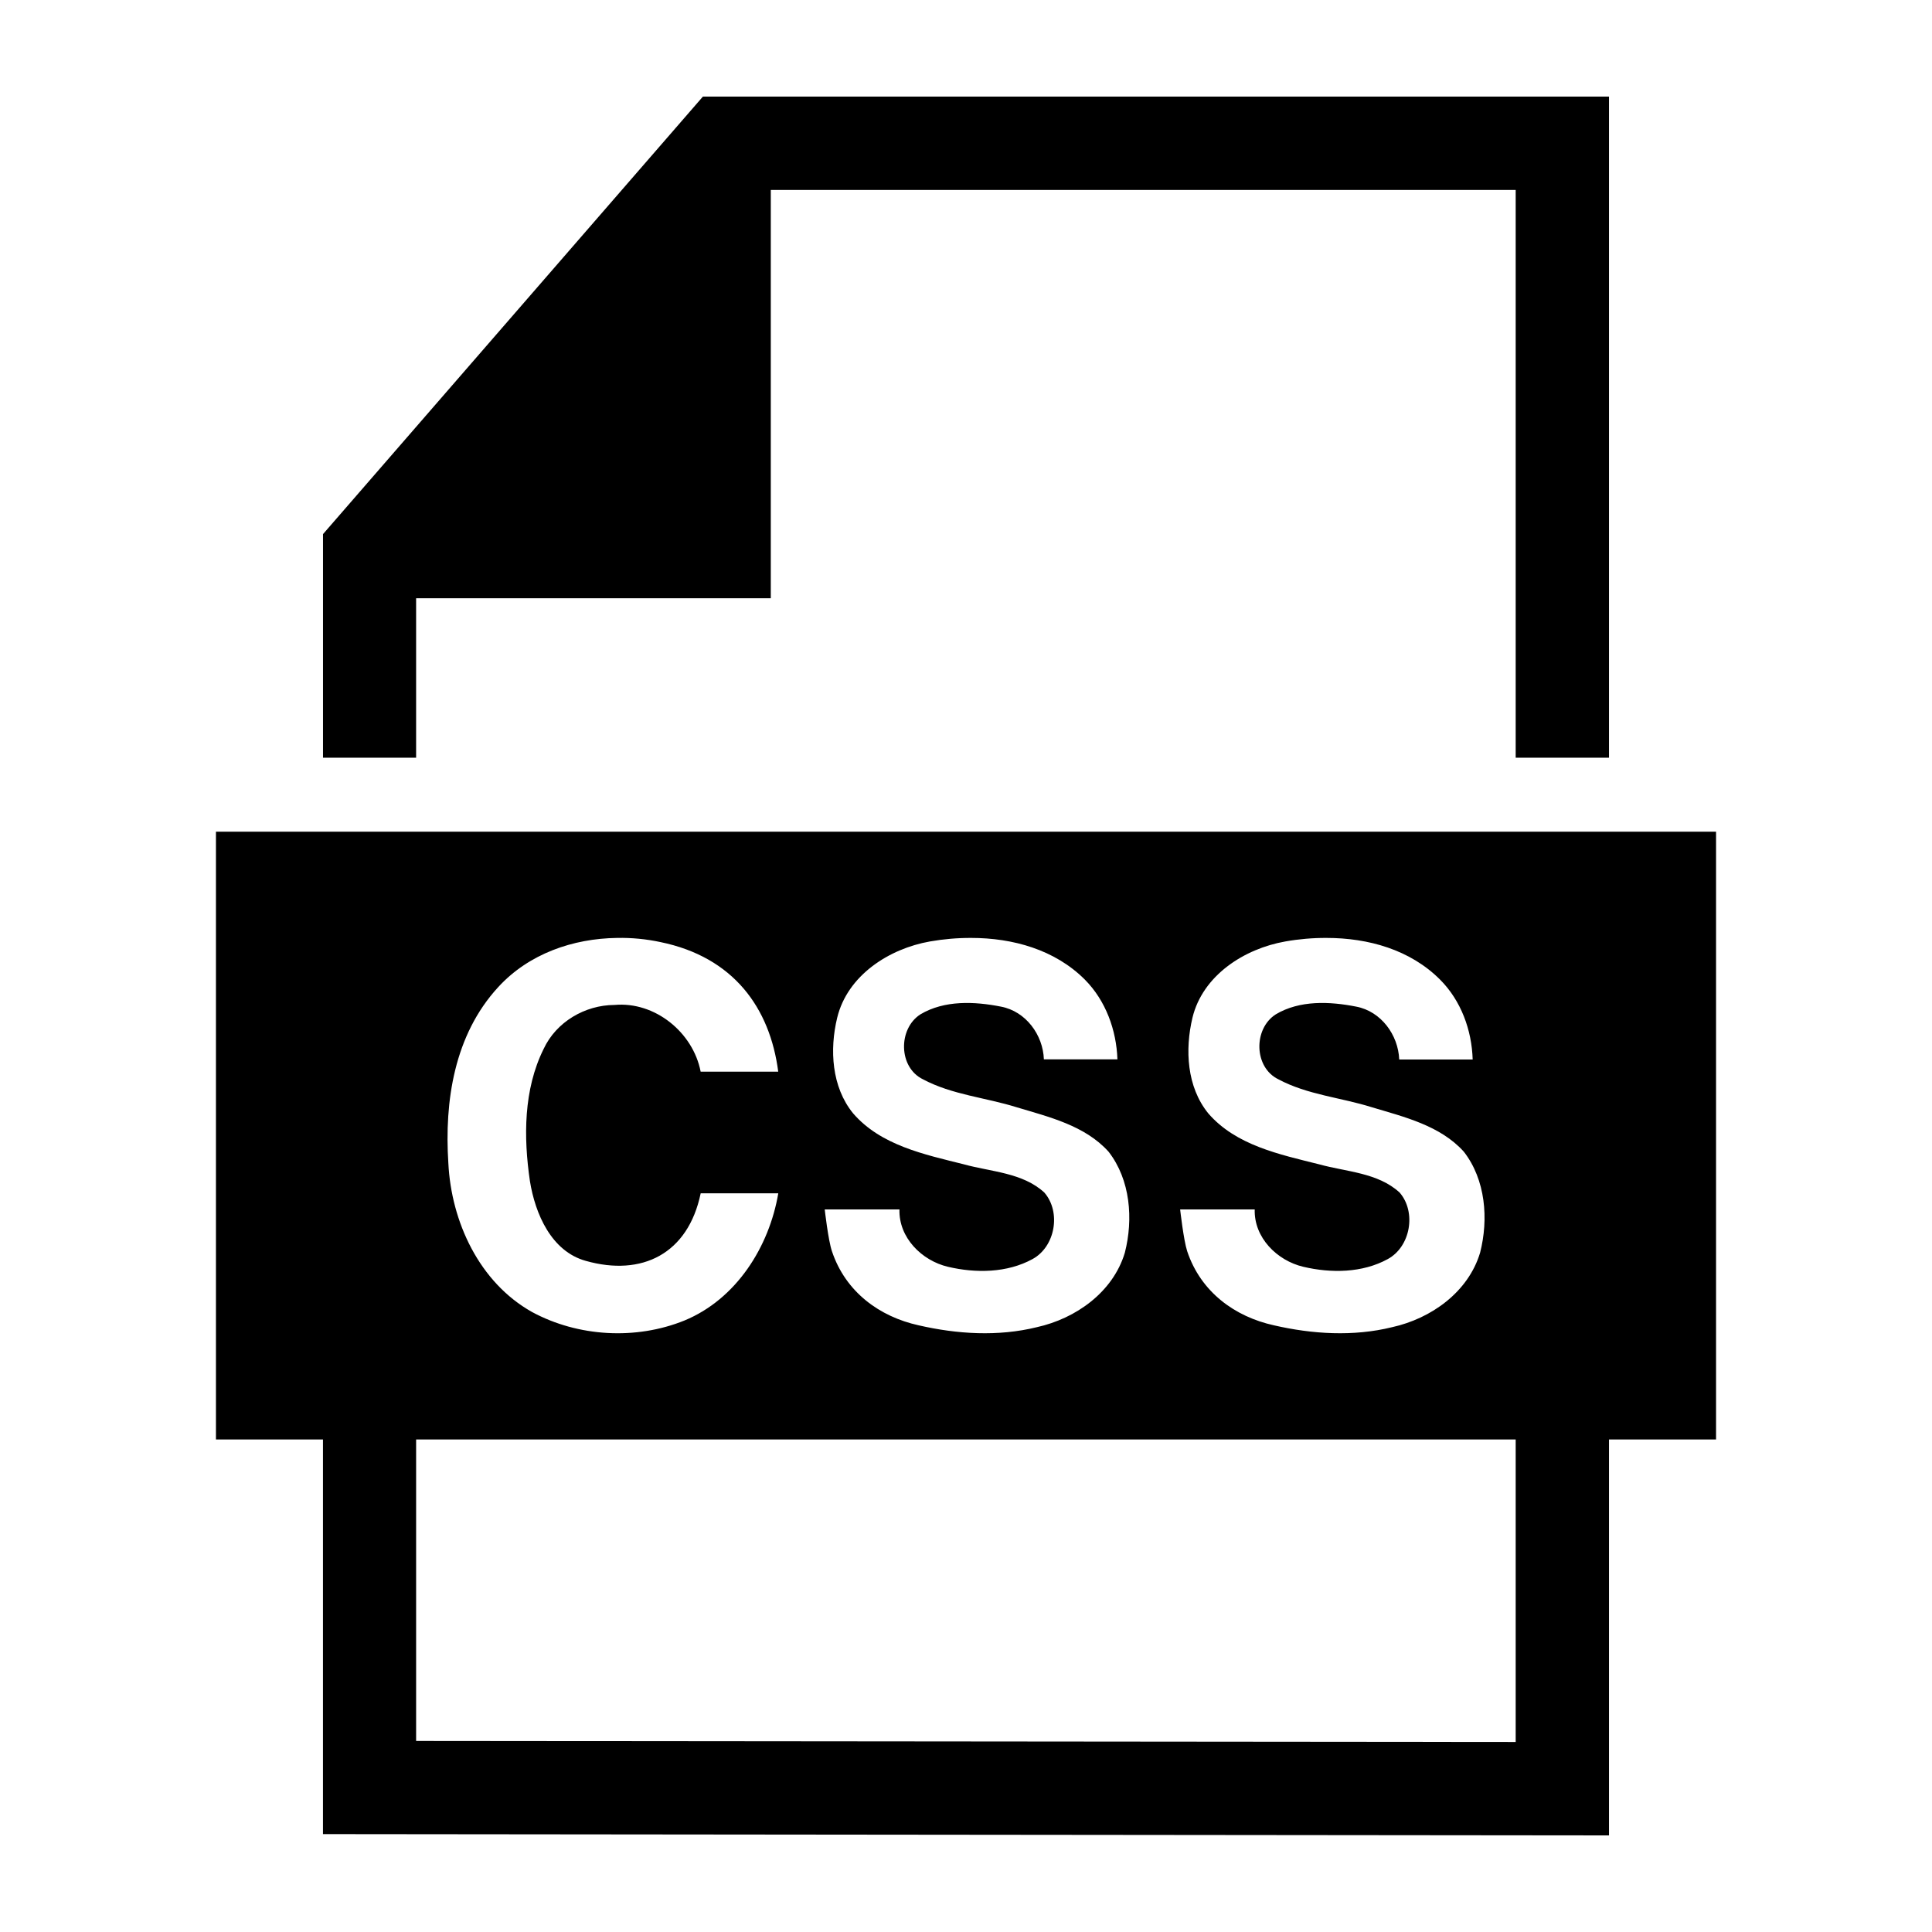
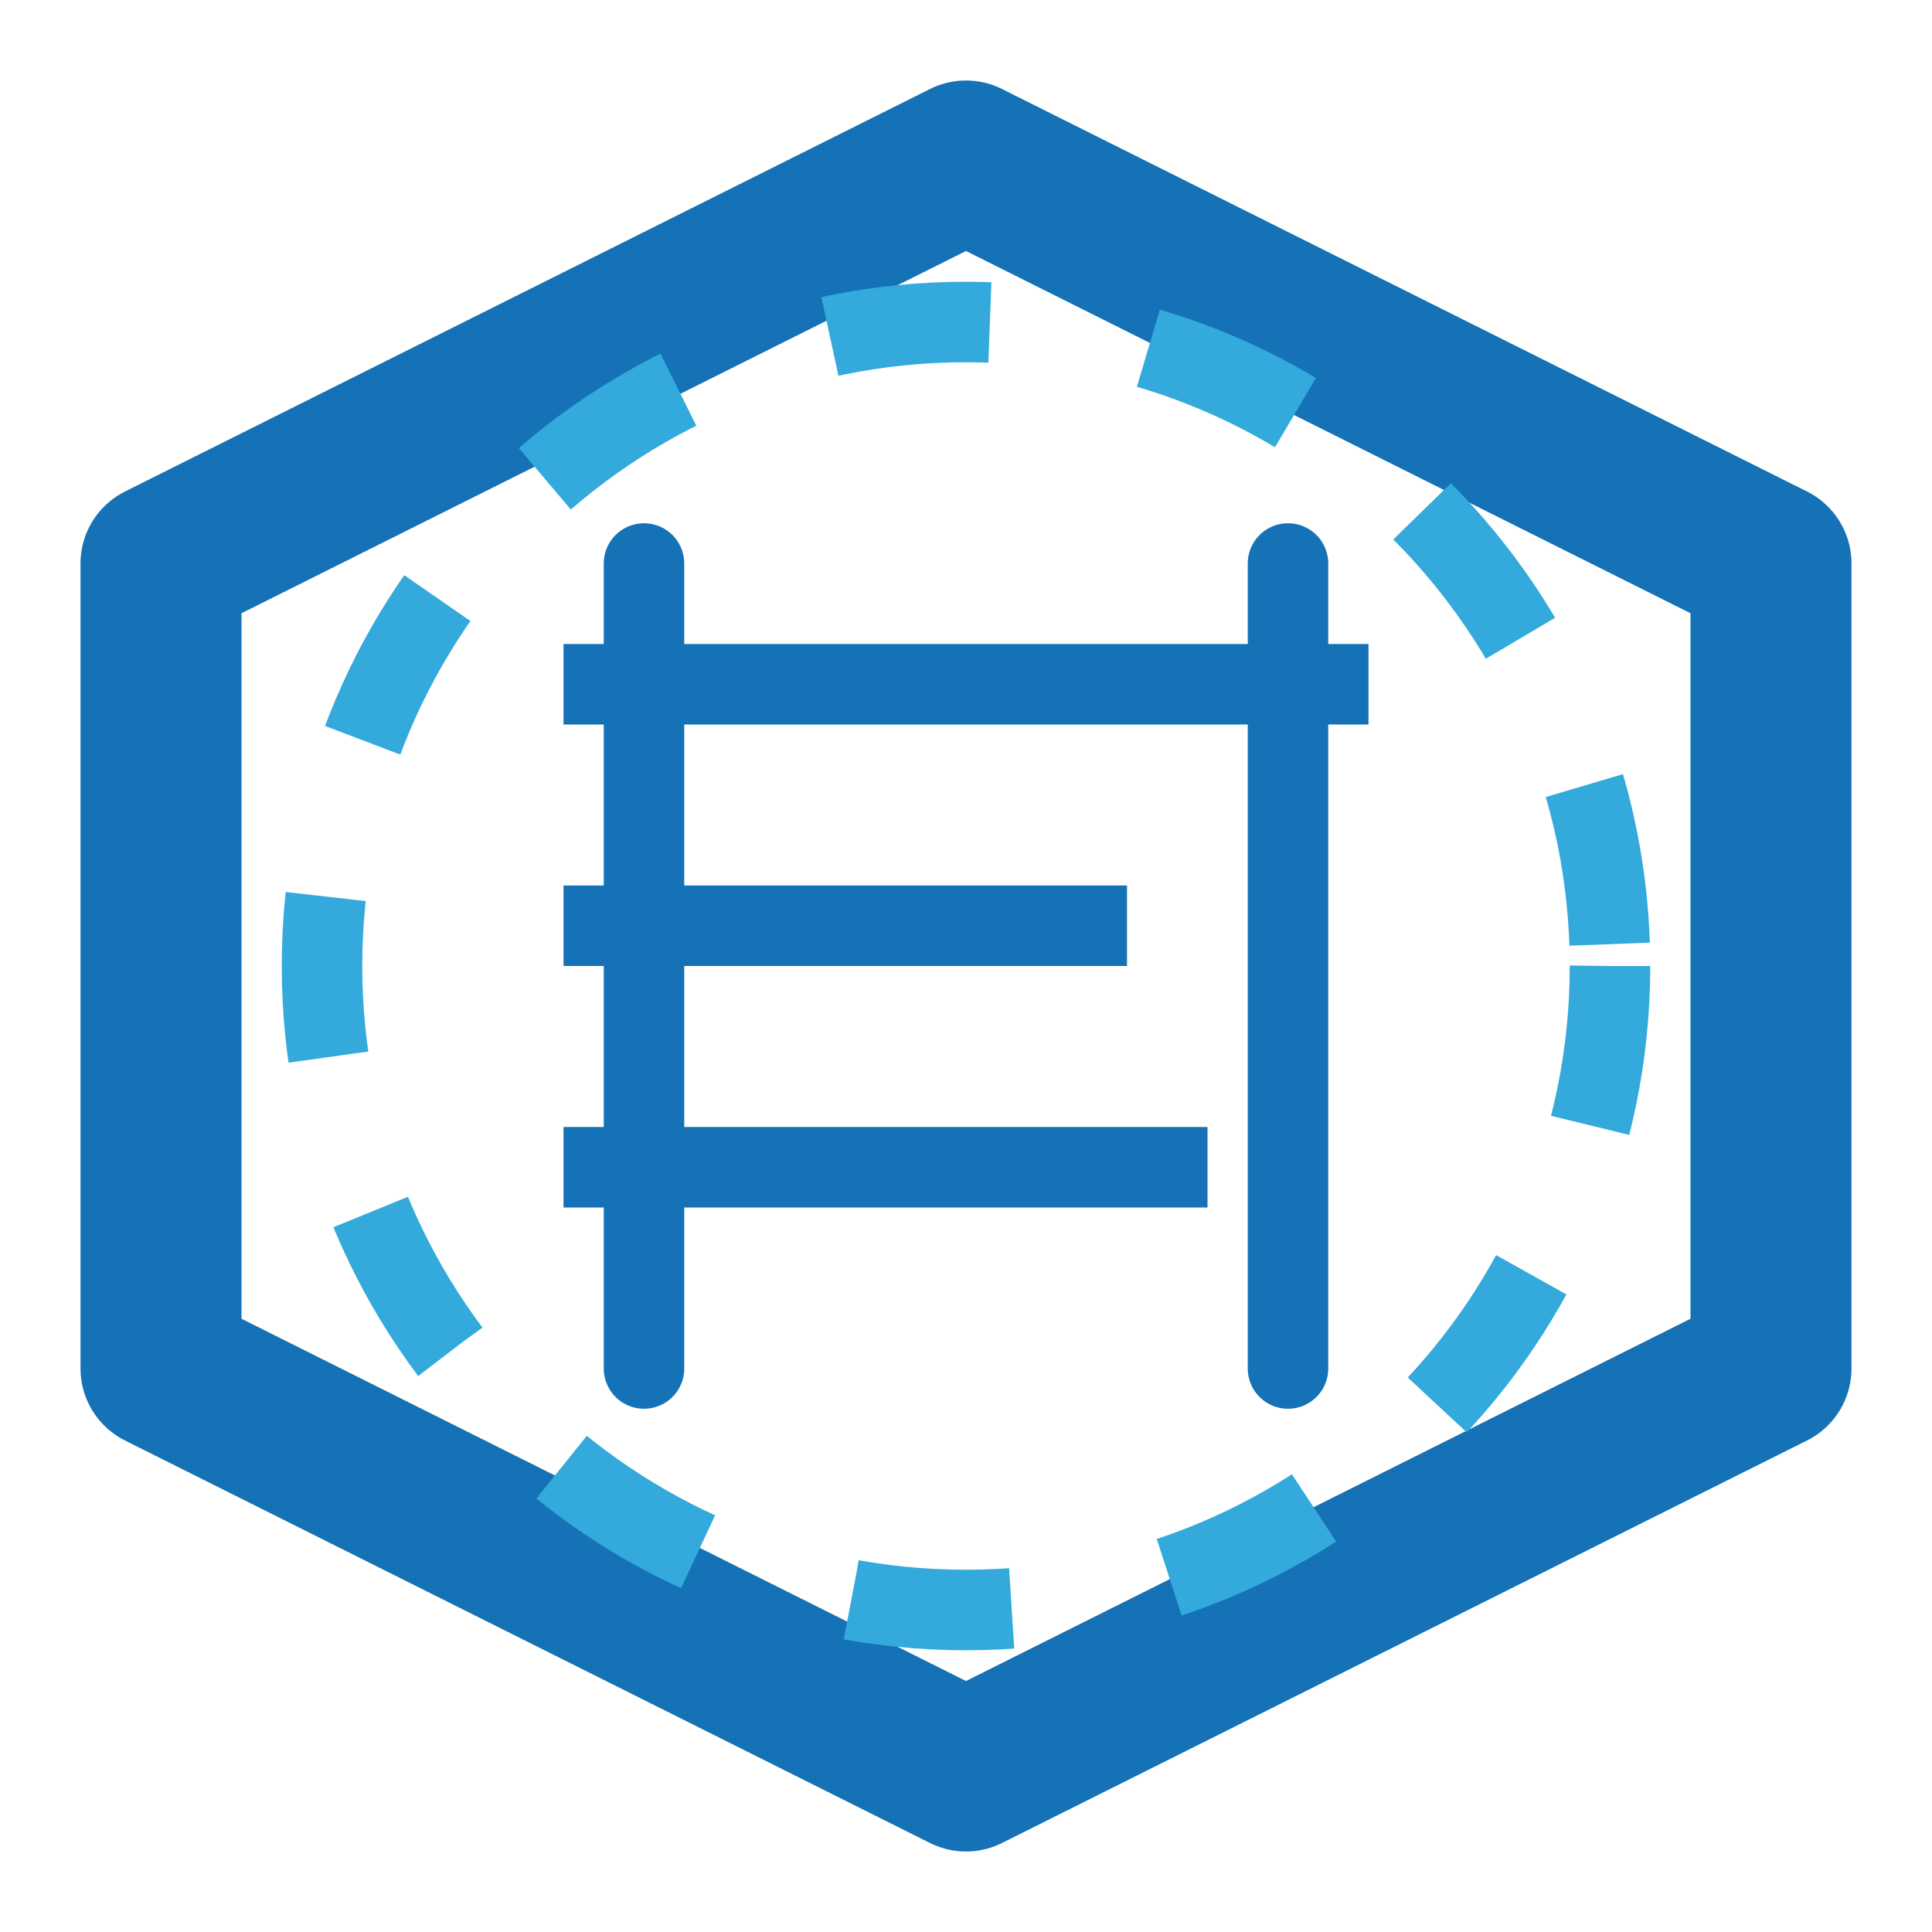
- <svg xmlns="http://www.w3.org/2000/svg" t="1752573567981" class="icon" viewBox="0 0 1024 1024" version="1.1" p-id="10861" width="200" height="200">
-   <path d="M220.549 317.087h187.986V100.675h394.808v300.933h49.459V51.2h-480.256L171.203 283.09v118.518h49.347zM114.458 440.801v322.135h56.724v209.178l681.62 0.686v-209.859h56.74V440.801H114.458z m627.384 191.288c-11.52-10.604-28.247-10.967-42.639-14.966-20.91-5.243-44.073-10.015-58.762-26.977-11.443-14.029-12.436-33.848-8.417-50.719 5.432-22.492 27.489-36.613 49.219-40.433a122.506 122.506 0 0 1 21.821-1.874c22.118 0 44.38 6.221 60.221 22.118 11.126 11.136 16.804 26.808 17.26 42.312h-38.932c-0.522-13.061-9.626-25.508-22.764-28.012-14.024-2.77-29.998-3.492-42.67 4.091-11.965 7.66-11.643 28.18 1.454 34.452 15.299 8.182 33.101 9.626 49.439 14.771 17.203 5.161 36.296 9.692 48.788 23.572 11.581 14.904 13.169 35.753 8.622 53.535-6.292 20.91-25.953 34.903-46.648 39.48-20.521 5.053-42.271 3.702-62.71-1.014-20.449-4.521-38.63-17.459-45.896-39.276-1.905-5.821-3.727-22.113-3.727-22.113h39.526c-0.451 14.93 11.837 27.116 25.748 30.387 14.7 3.466 31.293 3.308 44.769-4.086 12.124-6.589 15.232-24.94 6.298-35.251z m-188.308 0c-11.494-10.604-28.227-10.967-42.629-14.966-20.91-5.243-44.073-10.015-58.772-27.064-11.356-13.942-12.503-33.761-8.407-50.632 5.458-22.492 27.5-36.613 49.152-40.433a124.134 124.134 0 0 1 21.837-1.874c22.118 0 44.457 6.221 60.308 22.118 11.044 11.136 16.717 26.752 17.234 42.25h-38.979c-0.461-13.015-9.569-25.452-22.728-27.95-14.008-2.77-29.993-3.492-42.721 4.091-11.909 7.66-11.674 28.18 1.423 34.452 15.37 8.182 33.101 9.626 49.546 14.771 17.167 5.161 36.28 9.692 48.763 23.572 11.597 14.904 13.179 35.753 8.627 53.535-6.282 20.91-25.958 34.903-46.643 39.48-20.516 5.053-42.255 3.702-62.72-1.014-20.444-4.521-38.62-17.459-45.891-39.276-1.976-5.821-3.809-22.113-3.809-22.113h39.608c-0.451 14.93 11.822 27.116 25.697 30.387 14.664 3.466 31.345 3.308 44.826-4.086 12.114-6.589 15.227-24.94 6.277-35.251z m-289.459-108.913c16.256-17.71 39.654-25.754 62.976-26.056a100.526 100.526 0 0 1 23.02 2.207c38.697 7.956 58.004 34.826 62.408 68.68h-41.119c-4.014-20.823-24.243-37.309-45.67-35.364-15.662 0.061-30.889 9.001-37.56 23.327-10.67 21.524-10.67 46.751-7.265 70.006 2.79 17.377 11.351 37.263 29.619 42.312 29.752 8.407 54.226-3.692 60.897-35.814h41.124c-4.844 28.457-22.277 56.084-49.69 67.405-25.754 10.45-56.422 8.689-80.804-4.475-28.012-15.698-42.854-47.877-44.38-78.981-2.115-32.671 3.046-67.83 26.445-93.245z m539.269 400.108l-582.794-0.532v-159.811h582.794v160.343z" p-id="10862" />
+ <svg xmlns="http://www.w3.org/2000/svg" viewBox="0 0 24 24" fill="none">
+   <path d="M12 2L2 7V17L12 22L22 17V7L12 2Z" stroke="#1572B6" stroke-width="2" stroke-linecap="round" stroke-linejoin="round" />
+   <rect x="7" y="8" width="10" height="1" fill="#1572B6" />
+   <rect x="7" y="11" width="7" height="1" fill="#1572B6" />
+   <rect x="7" y="14" width="8" height="1" fill="#1572B6" />
+   <path d="M16 7V17M8 7V17" stroke="#1572B6" stroke-width="1" stroke-linecap="round" />
+   <circle cx="12" cy="12" r="8" stroke="#33A9DC" stroke-width="1" fill="none" stroke-dasharray="2,2" />
</svg>
